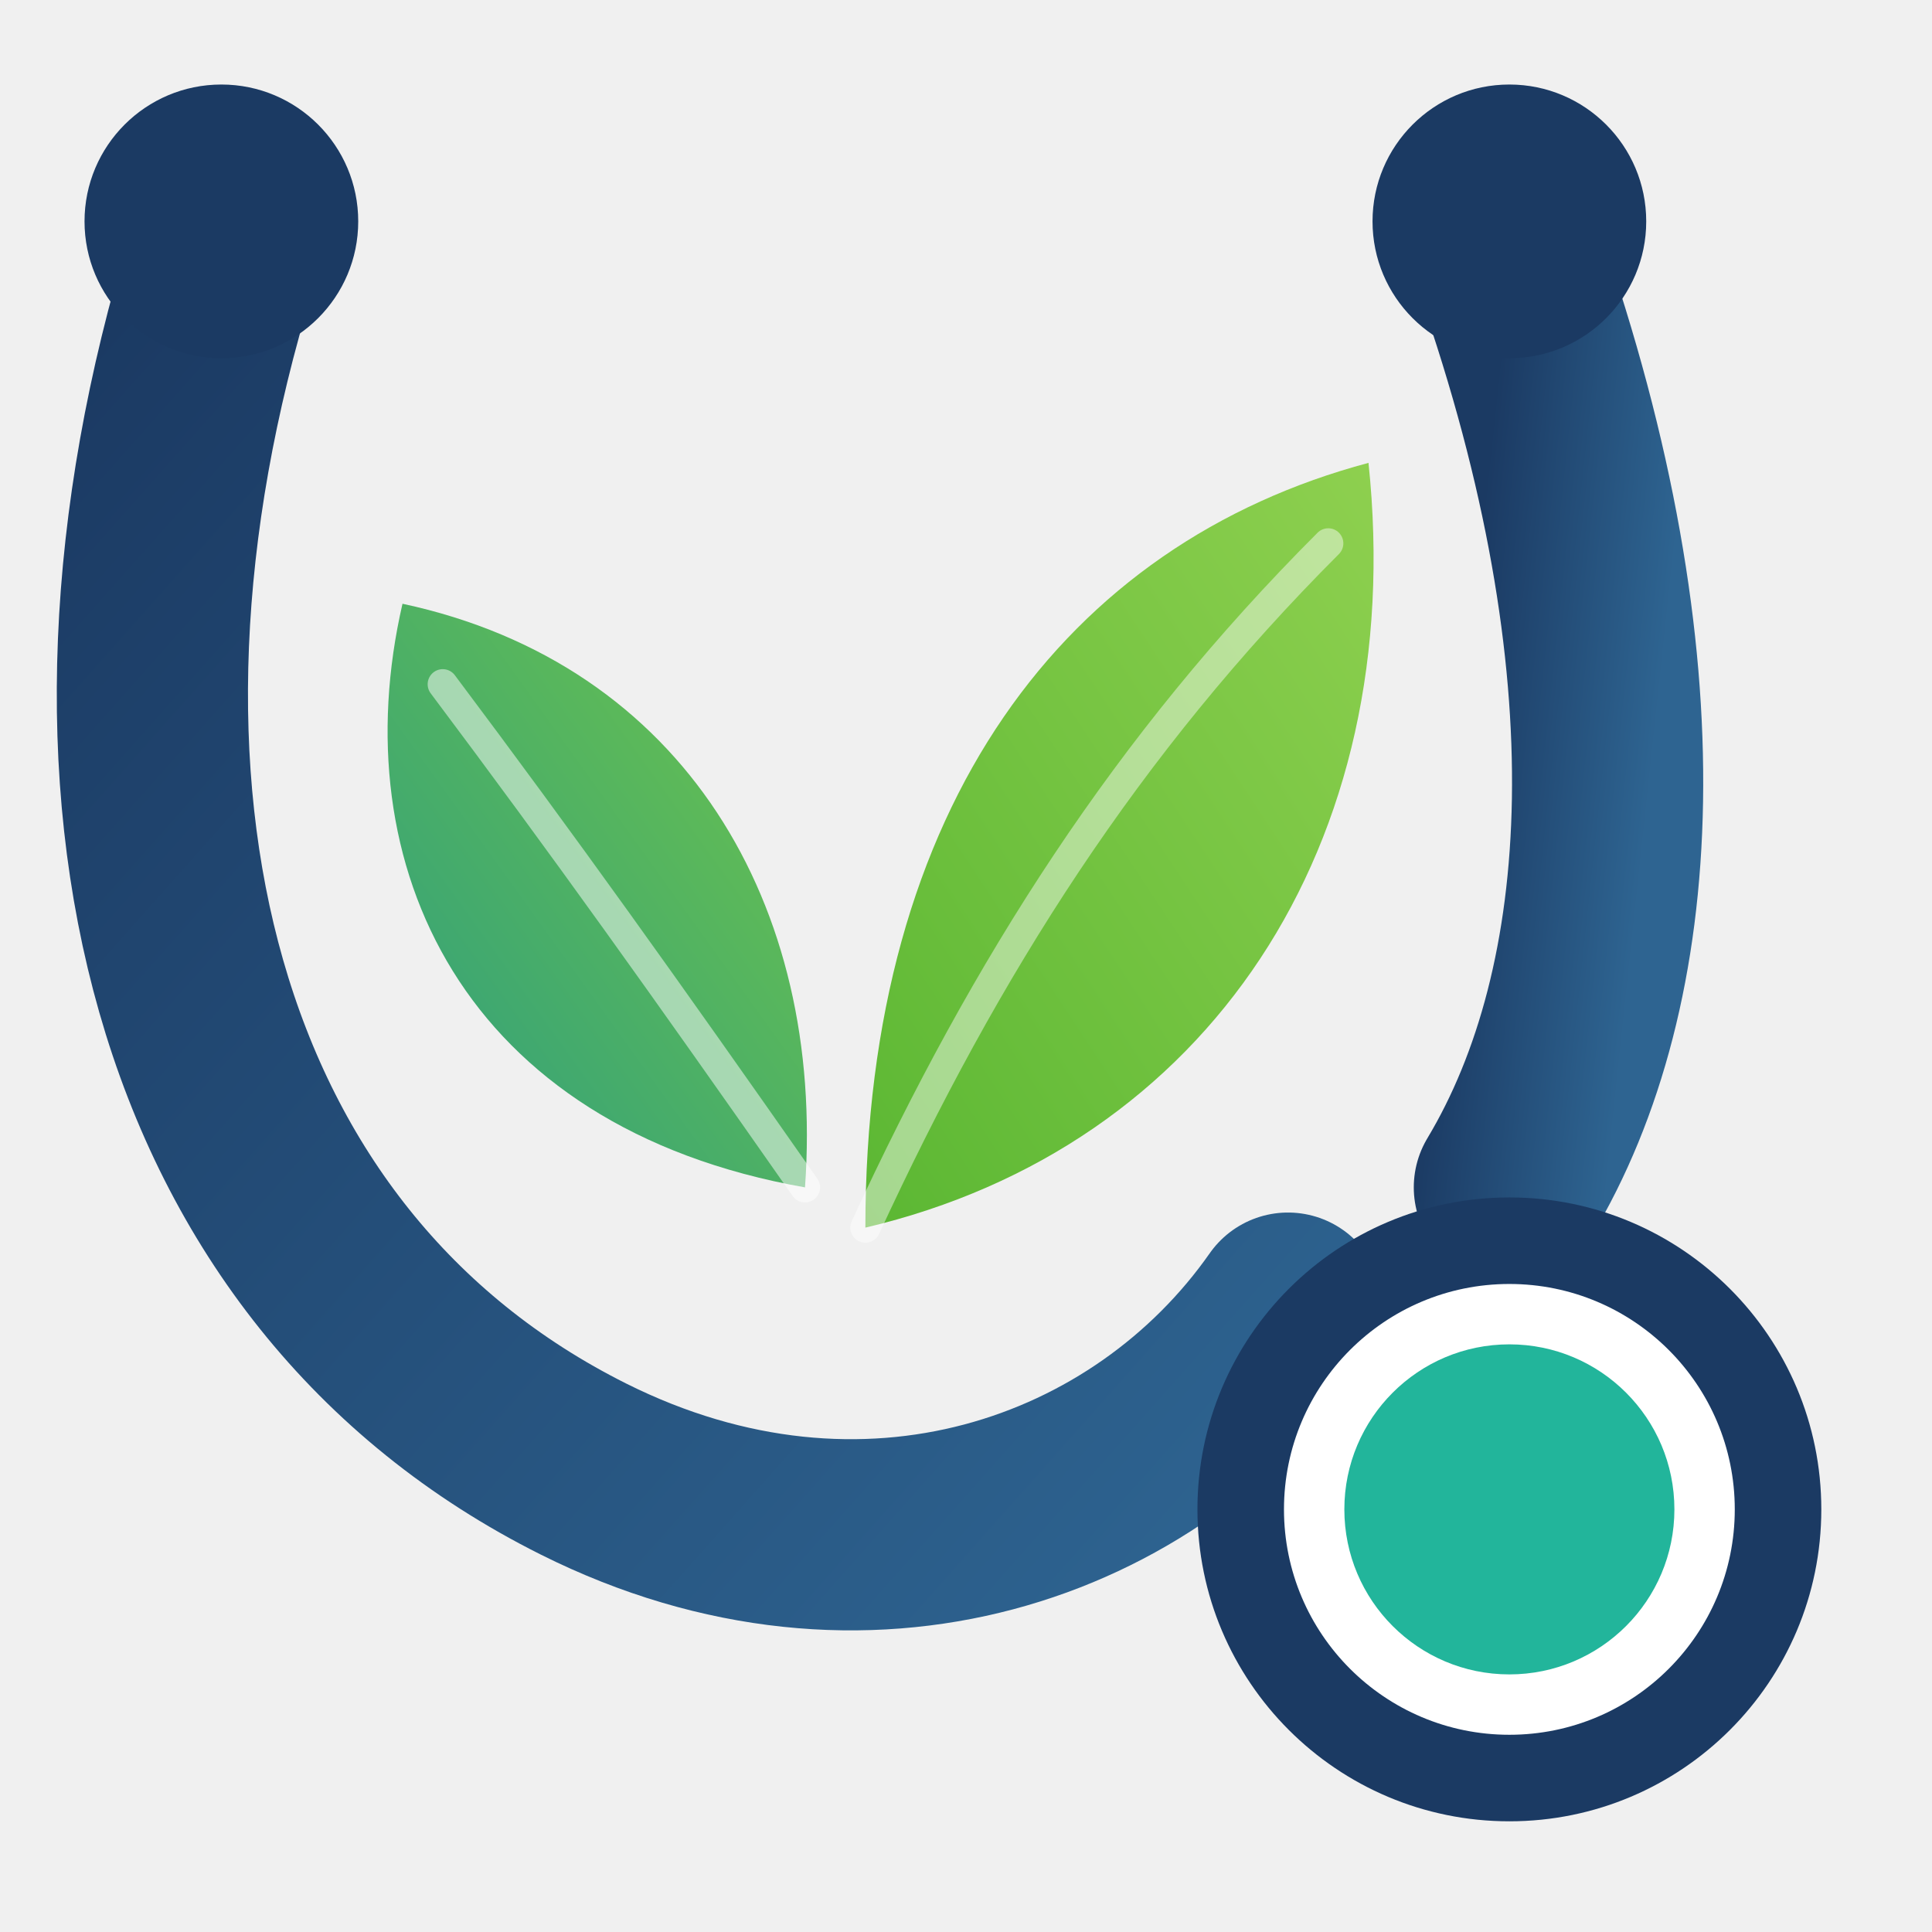
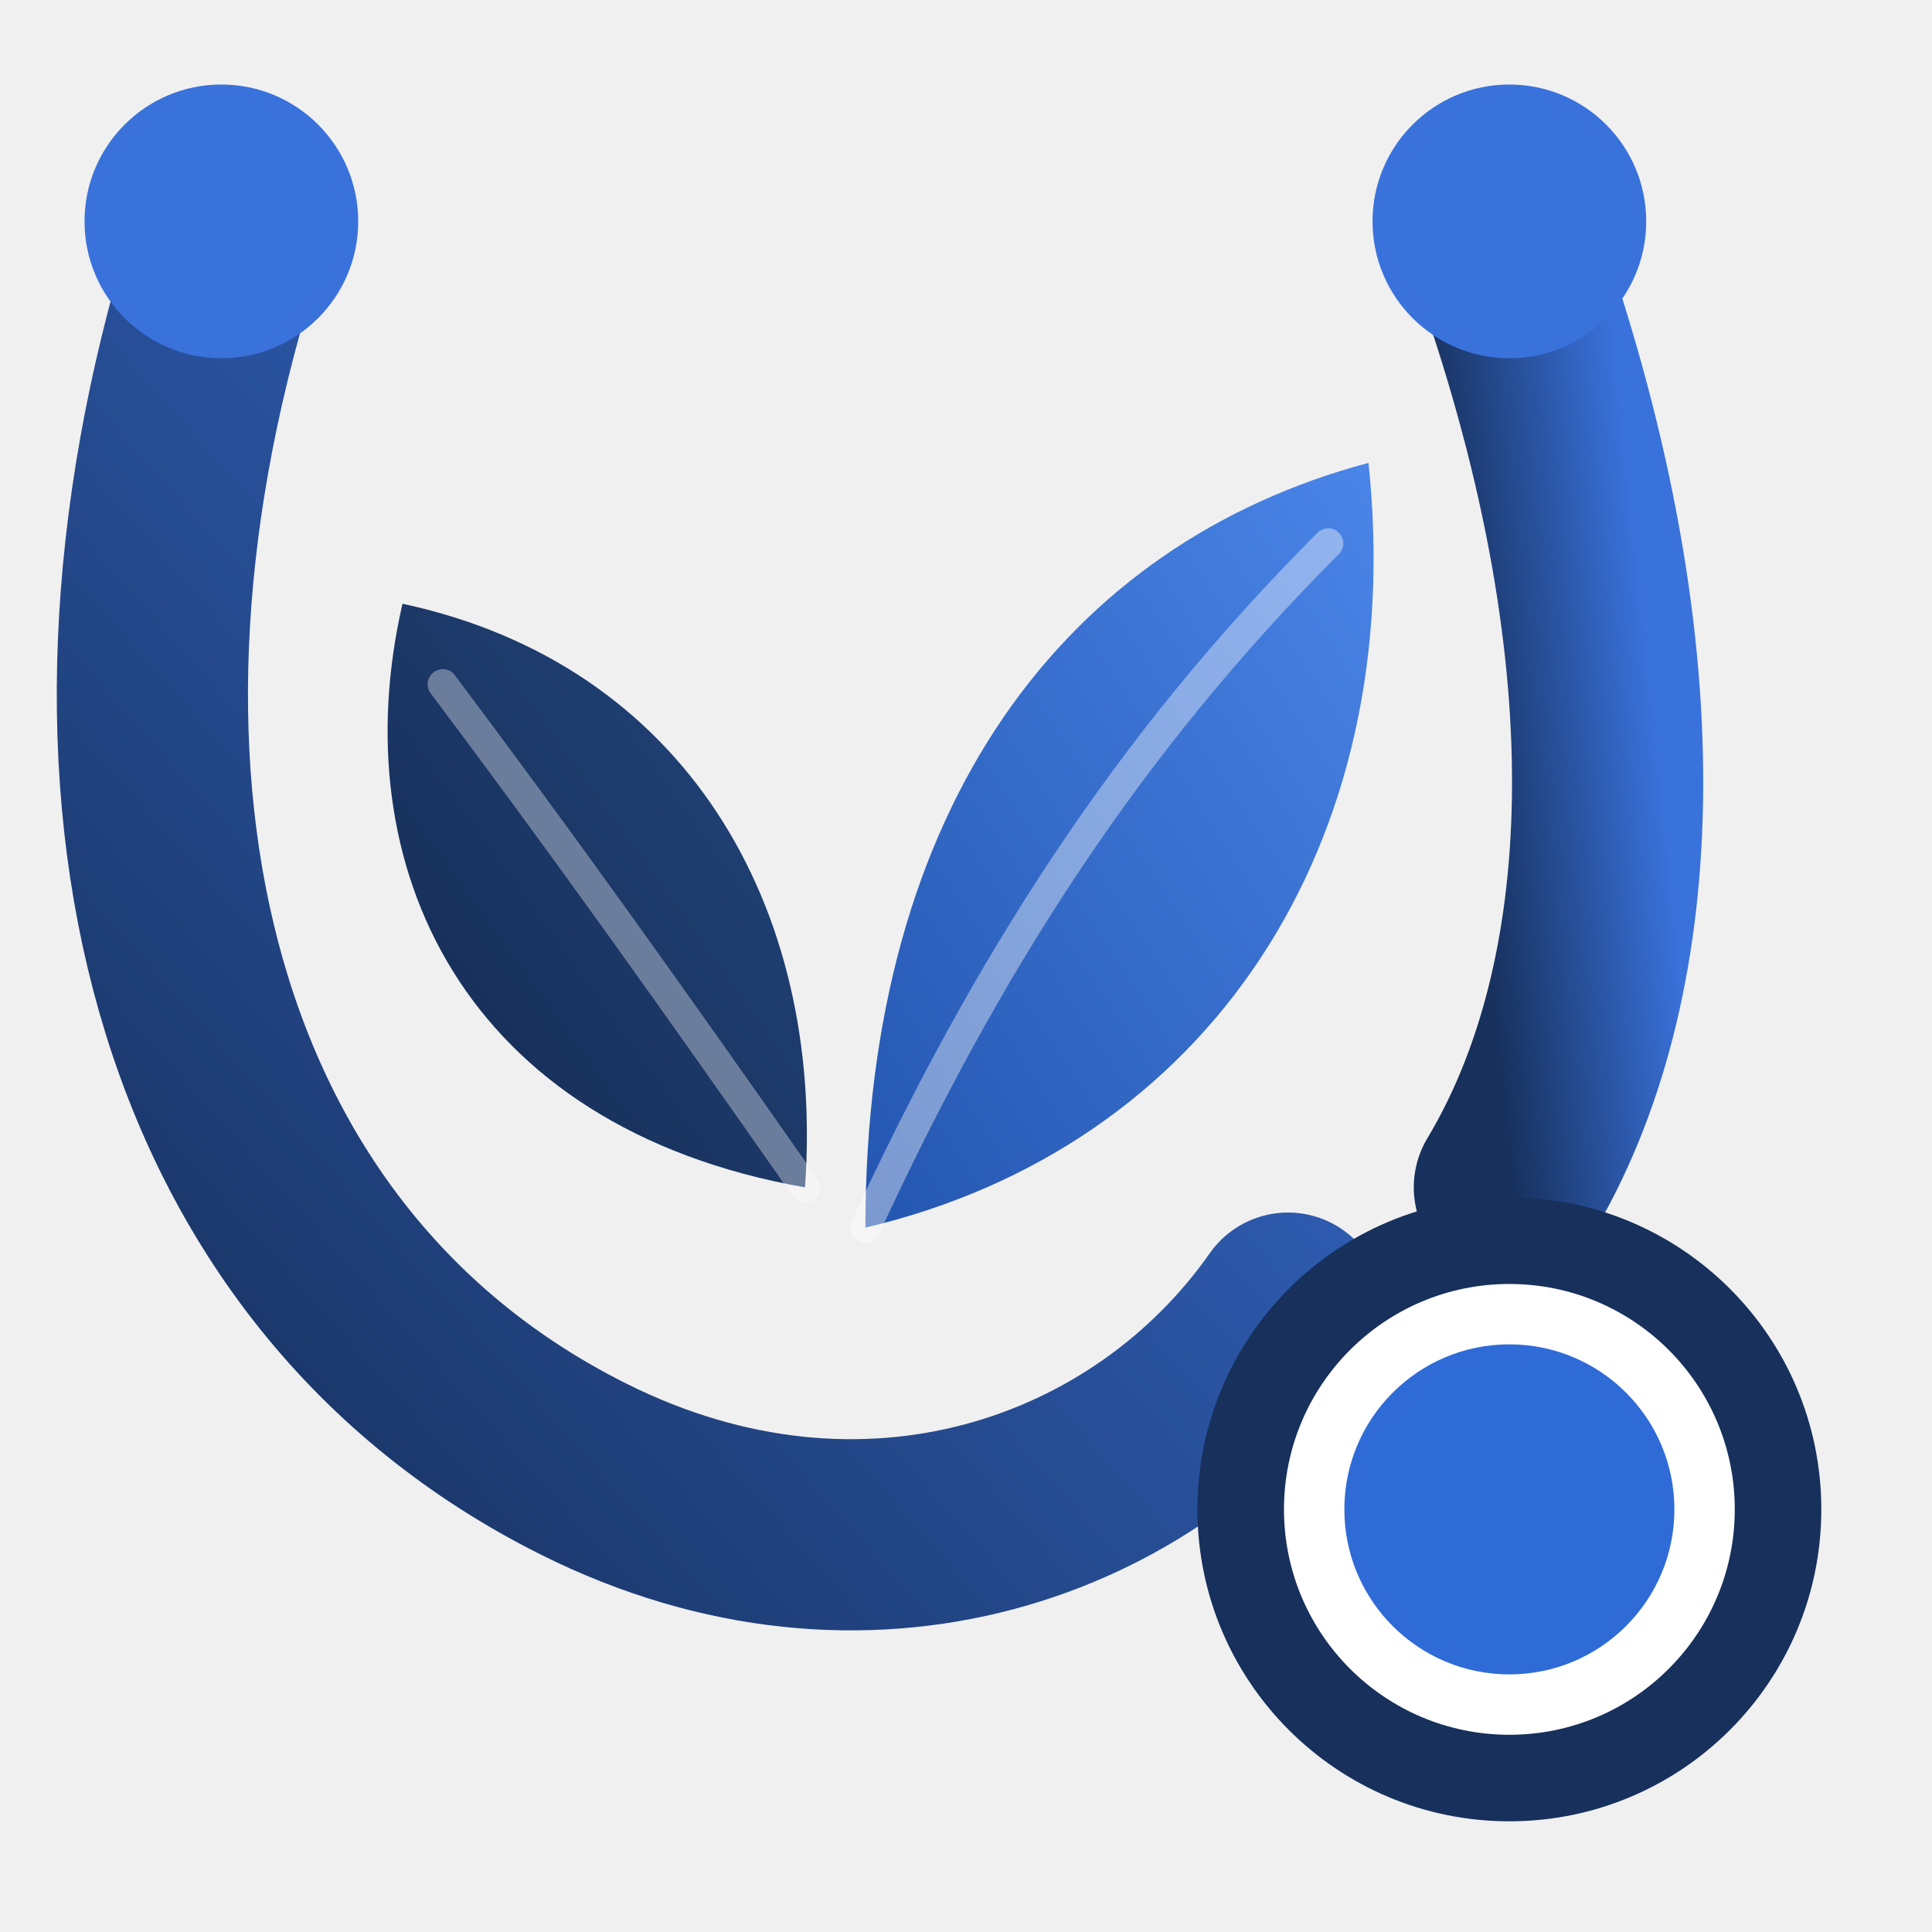
<svg xmlns="http://www.w3.org/2000/svg" viewBox="15 13 96 96" width="512" height="512">
  <defs>
-     <linearGradient id="tube" x1="0" y1="0" x2="1" y2="1">
-       <stop offset="0" stop-color="#1B3A63" />
-       <stop offset="1" stop-color="#2E6491" />
+     <linearGradient id="tube" x1="0" y1="1" x2="1" y2="0">
+       <stop offset="0" stop-color="#17305C" />
+       <stop offset="1" stop-color="#3A72DC" />
    </linearGradient>
    <linearGradient id="leafA" x1="0" y1="1" x2="1" y2="0">
-       <stop offset="0" stop-color="#2E9E7E" />
-       <stop offset="1" stop-color="#6FC44A" />
+       <stop offset="0" stop-color="#14294F" />
+       <stop offset="1" stop-color="#23477F" />
    </linearGradient>
    <linearGradient id="leafB" x1="0" y1="1" x2="1" y2="0">
-       <stop offset="0" stop-color="#5BB733" />
-       <stop offset="1" stop-color="#8ED04F" />
+       <stop offset="0" stop-color="#2456B0" />
+       <stop offset="1" stop-color="#4A85E8" />
    </linearGradient>
  </defs>
  <path d="M55 72 C38 69 32 56 35 43 C49 46 56 58 55 72 Z" fill="url(#leafA)" />
  <path d="M58 74 C58 53 68 40 83 36 C85 55 75 70 58 74 Z" fill="url(#leafB)" />
-   <path d="M55 72 C48 62 43 55 37 47" stroke="#fff" stroke-opacity=".5" stroke-width="1.5" fill="none" stroke-linecap="round" />
-   <path d="M58 74 C64 61 71 50 81 40" stroke="#fff" stroke-opacity=".45" stroke-width="1.5" fill="none" stroke-linecap="round" />
+   <path d="M55 72 C48 62 43 55 37 47" stroke="#fff" stroke-opacity=".35" stroke-width="1.5" fill="none" stroke-linecap="round" />
+   <path d="M58 74 C64 61 71 50 81 40" stroke="#fff" stroke-opacity=".4" stroke-width="1.5" fill="none" stroke-linecap="round" />
  <path d="M26 26 C18 52 24 76 44 86 C58 93 72 88 79 78" stroke="url(#tube)" stroke-width="9.5" fill="none" stroke-linecap="round" />
  <path d="M90 26 C97 46 96 62 90 72" stroke="url(#tube)" stroke-width="9.5" fill="none" stroke-linecap="round" />
-   <circle cx="26" cy="24" r="6.8" fill="#1B3A63" />
-   <circle cx="90" cy="24" r="6.8" fill="#1B3A63" />
-   <circle cx="90" cy="88" r="15.5" fill="#1B3A63" />
+   <circle cx="26" cy="24" r="6.8" fill="#3A72DC" />
+   <circle cx="90" cy="24" r="6.8" fill="#3A72DC" />
+   <circle cx="90" cy="88" r="15.5" fill="#17305C" />
  <circle cx="90" cy="88" r="11.2" fill="#fff" />
-   <circle cx="90" cy="88" r="8.2" fill="#22B59B" />
+   <circle cx="90" cy="88" r="8.2" fill="#2E6BD6" />
</svg>
